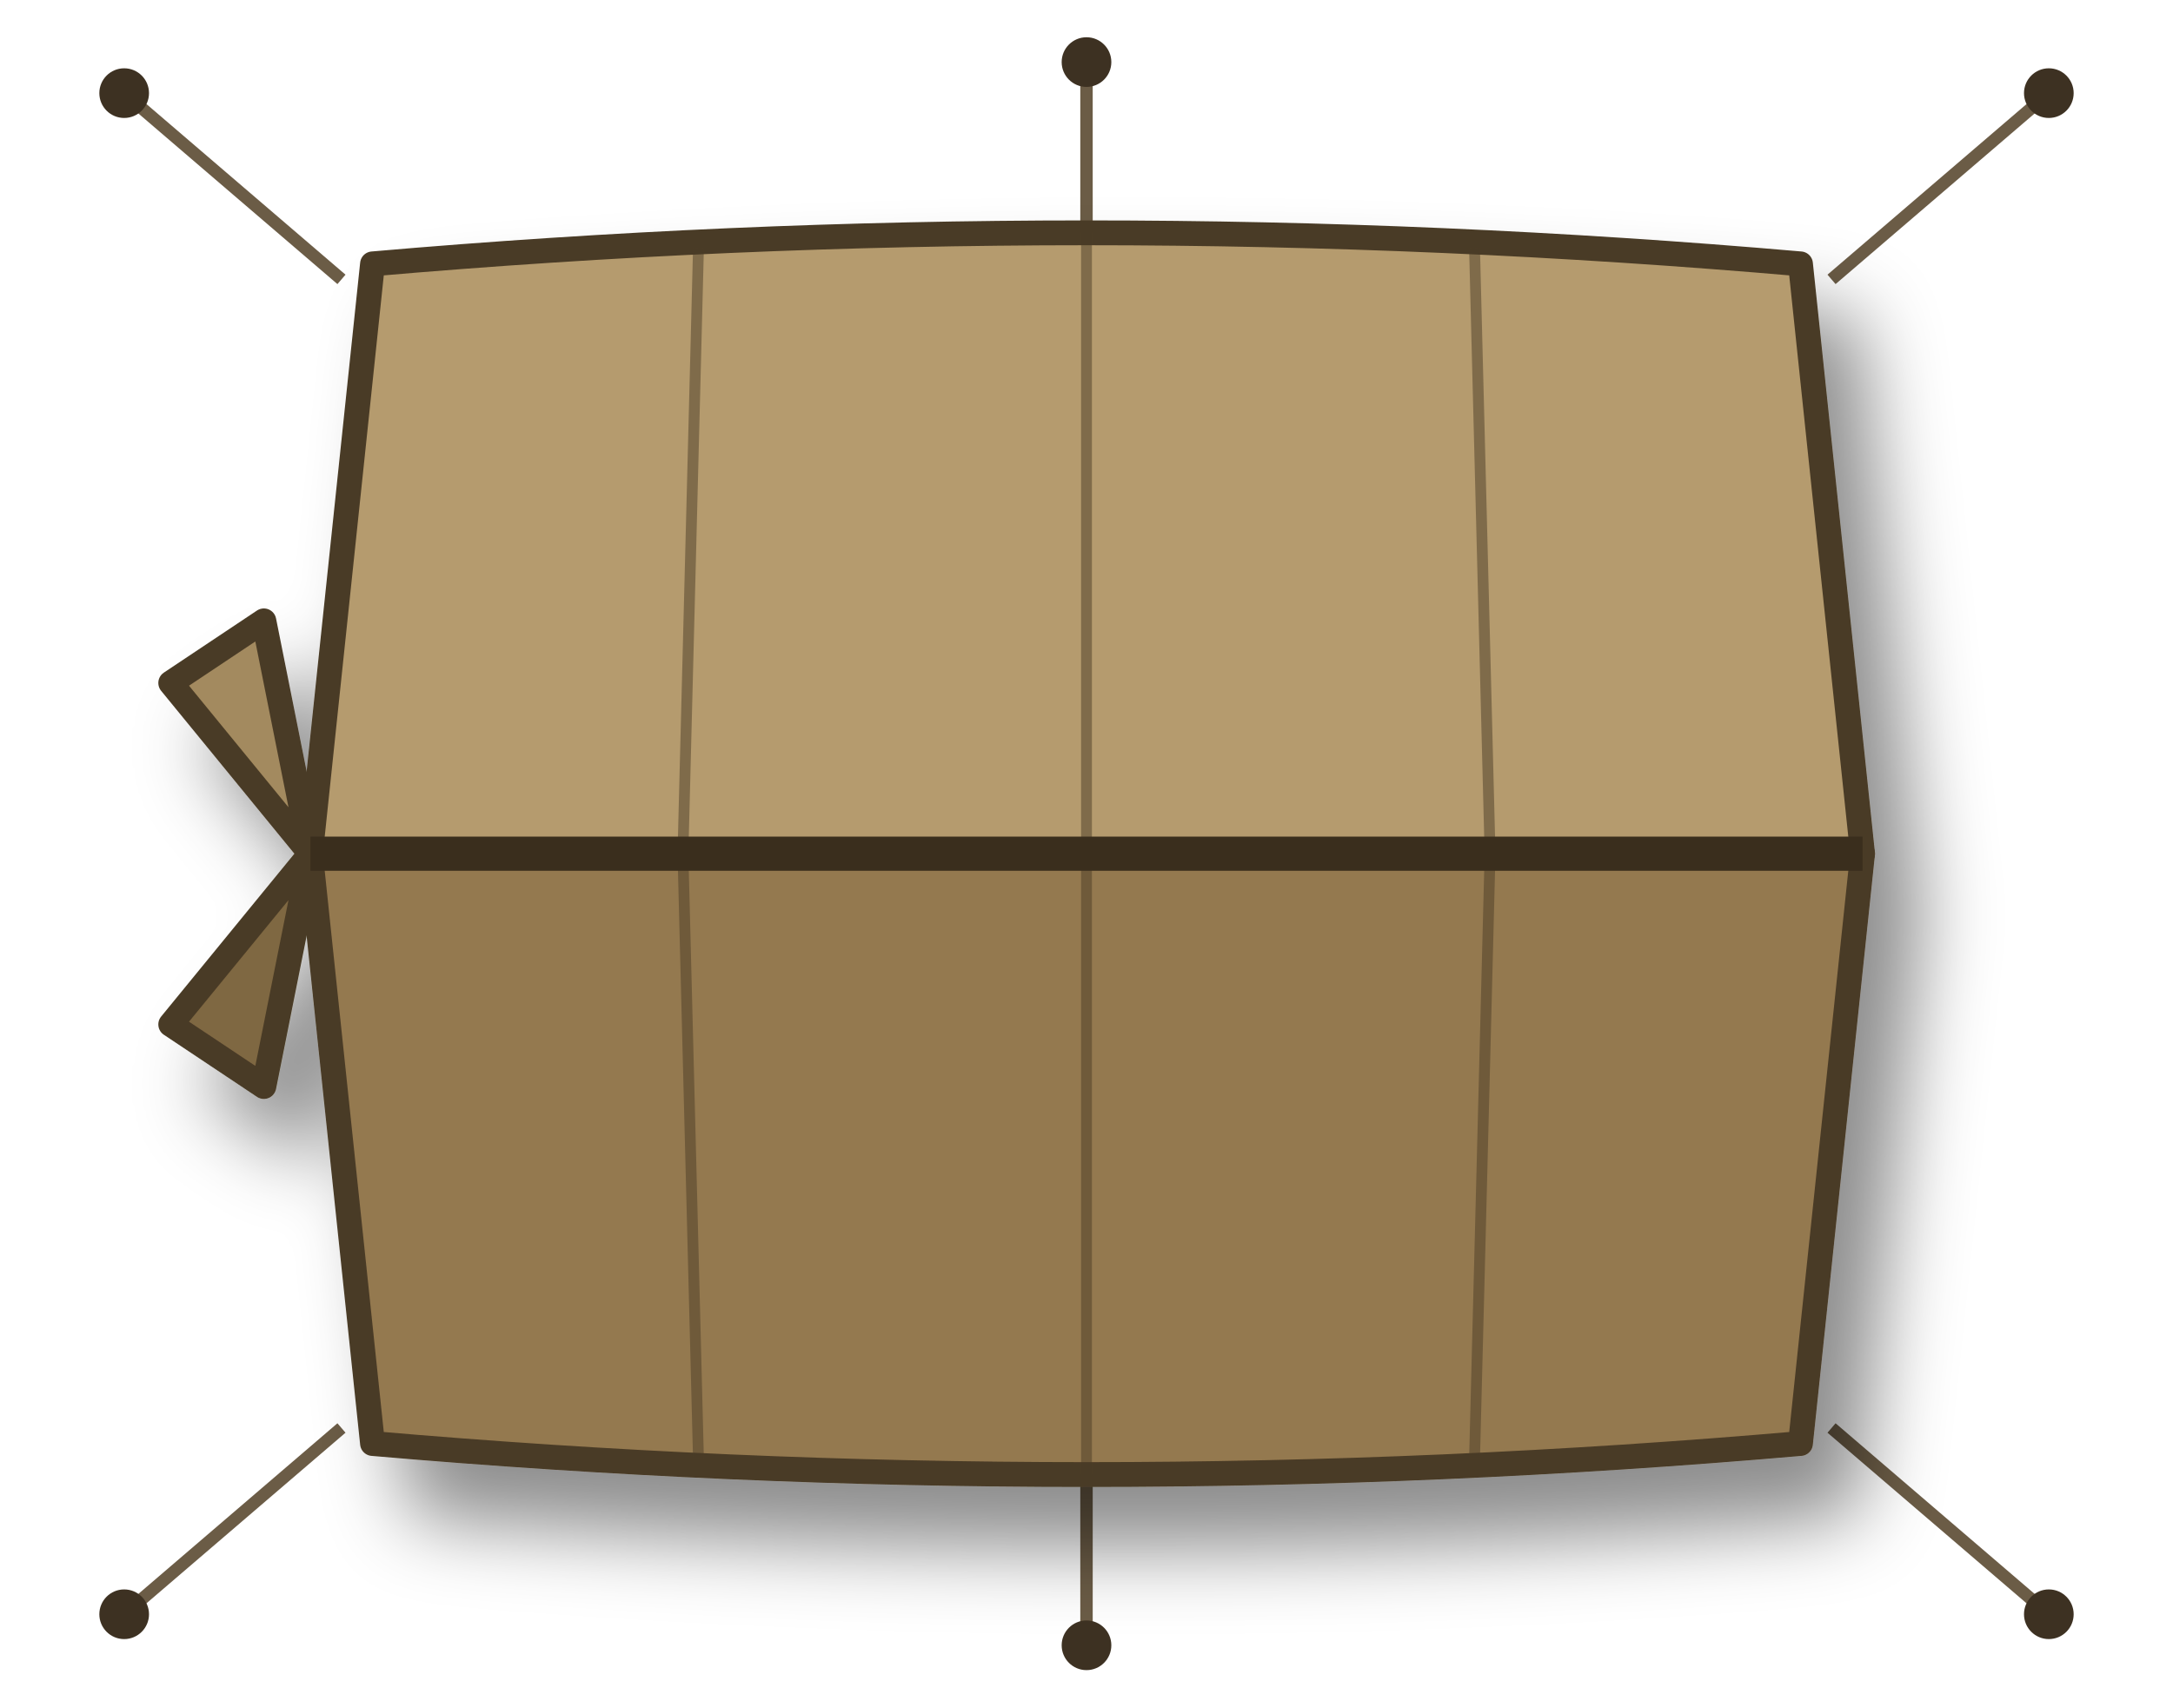
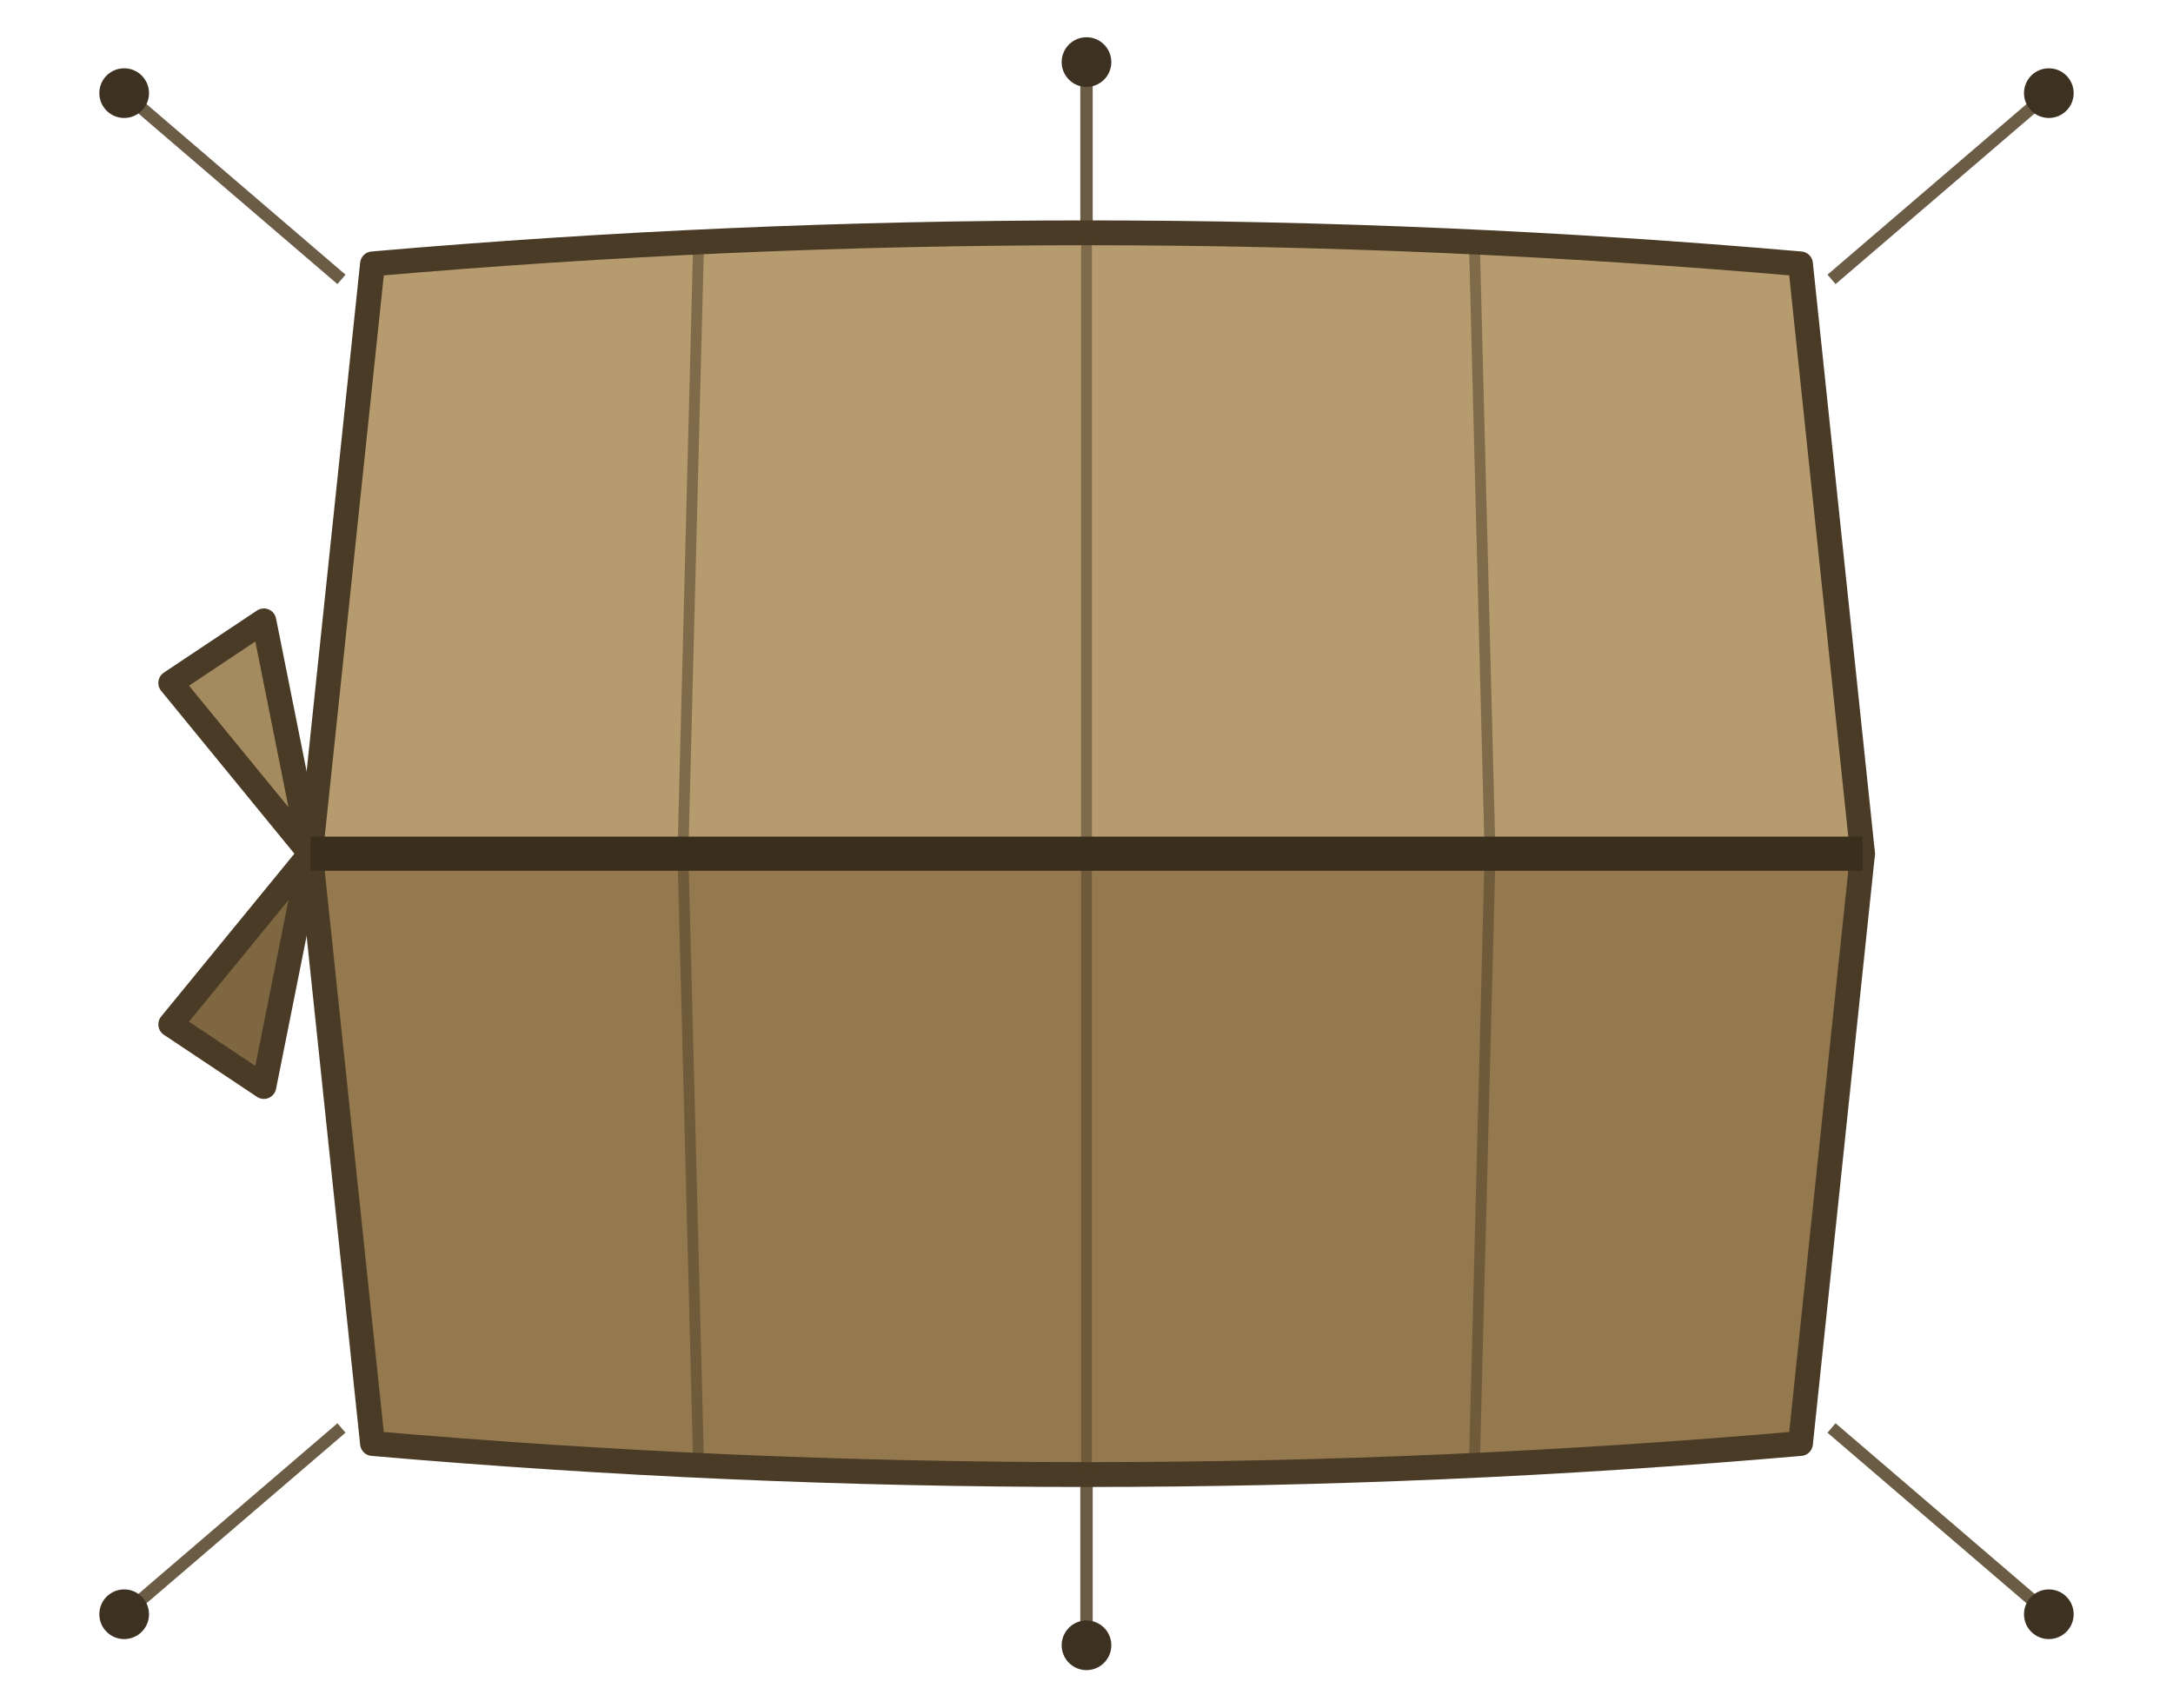
<svg xmlns="http://www.w3.org/2000/svg" viewBox="0 0 140 110">
-   <defs>
-     <filter id="shadow" x="-20%" y="-20%" width="140%" height="140%">
-       <feGaussianBlur in="SourceAlpha" stdDeviation="2.5" />
-       <feOffset dx="3" dy="4" />
-       <feComponentTransfer>
-         <feFuncA type="linear" slope="0.45" />
-       </feComponentTransfer>
-       <feMerge>
-         <feMergeNode />
-         <feMergeNode in="SourceGraphic" />
-       </feMerge>
-     </filter>
-   </defs>
  <g stroke="#5b4a32" stroke-width="0.8" fill="none" opacity="0.9">
    <path d="M22 18 L8 6 M118 18 L132 6 M22 92 L8 104 M118 92 L132 104 M70 18 L70 4 M70 92 L70 106" />
  </g>
  <g fill="#3d3122">
    <circle cx="8" cy="6" r="1.6" />
    <circle cx="132" cy="6" r="1.6" />
    <circle cx="8" cy="104" r="1.6" />
    <circle cx="132" cy="104" r="1.6" />
    <circle cx="70" cy="4" r="1.6" />
    <circle cx="70" cy="106" r="1.6" />
  </g>
-   <g filter="url(#shadow)" stroke="#4a3b26" stroke-width="1.6" stroke-linejoin="round">
+   <g stroke="#4a3b26" stroke-width="1.6" stroke-linejoin="round">
    <path d="M20 55 L24 17 Q70 13 116 17 L120 55 Z" fill="#b59b6e" />
    <path d="M20 55 L120 55 L116 93 Q70 97 24 93 Z" fill="#94794f" />
    <path d="M20 55 L11 44 L17 40 Z" fill="#a38a5f" />
    <path d="M20 55 L11 66 L17 70 Z" fill="#7f6742" />
  </g>
  <g stroke="#4a3b26" stroke-width="0.7" opacity="0.5" fill="none">
    <path d="M45 16 L44 55 M70 15 L70 55 M95 16 L96 55 M45 94 L44 55 M70 95 L70 55 M95 94 L96 55" />
  </g>
  <path d="M20 55 L120 55" stroke="#3a2e1d" stroke-width="2.2" />
</svg>
